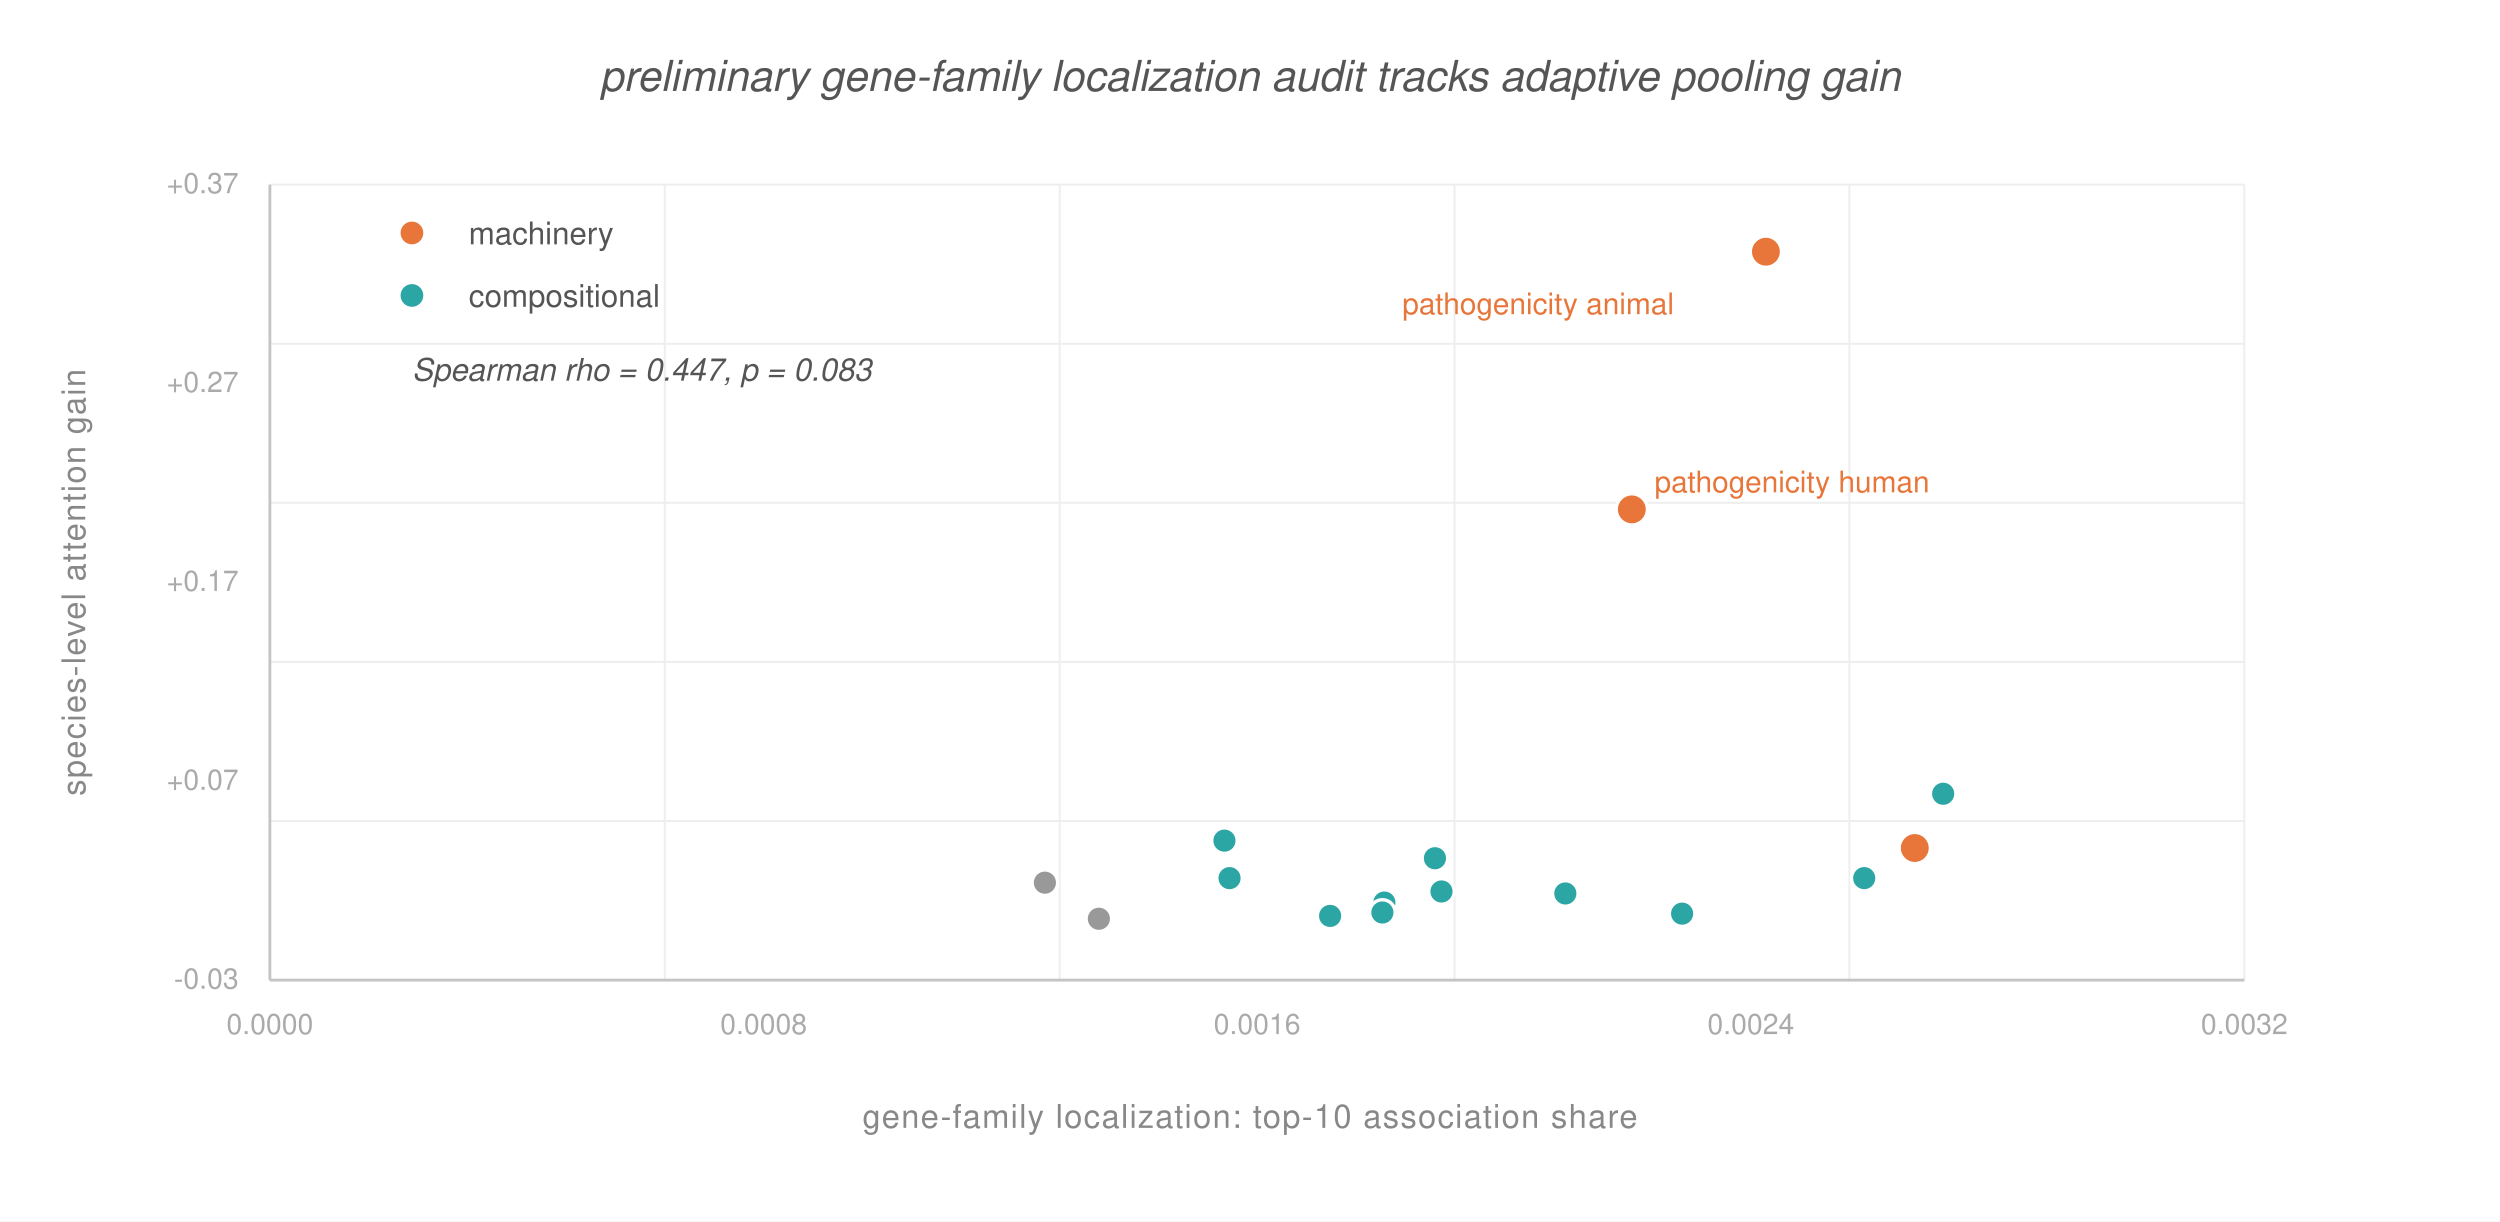
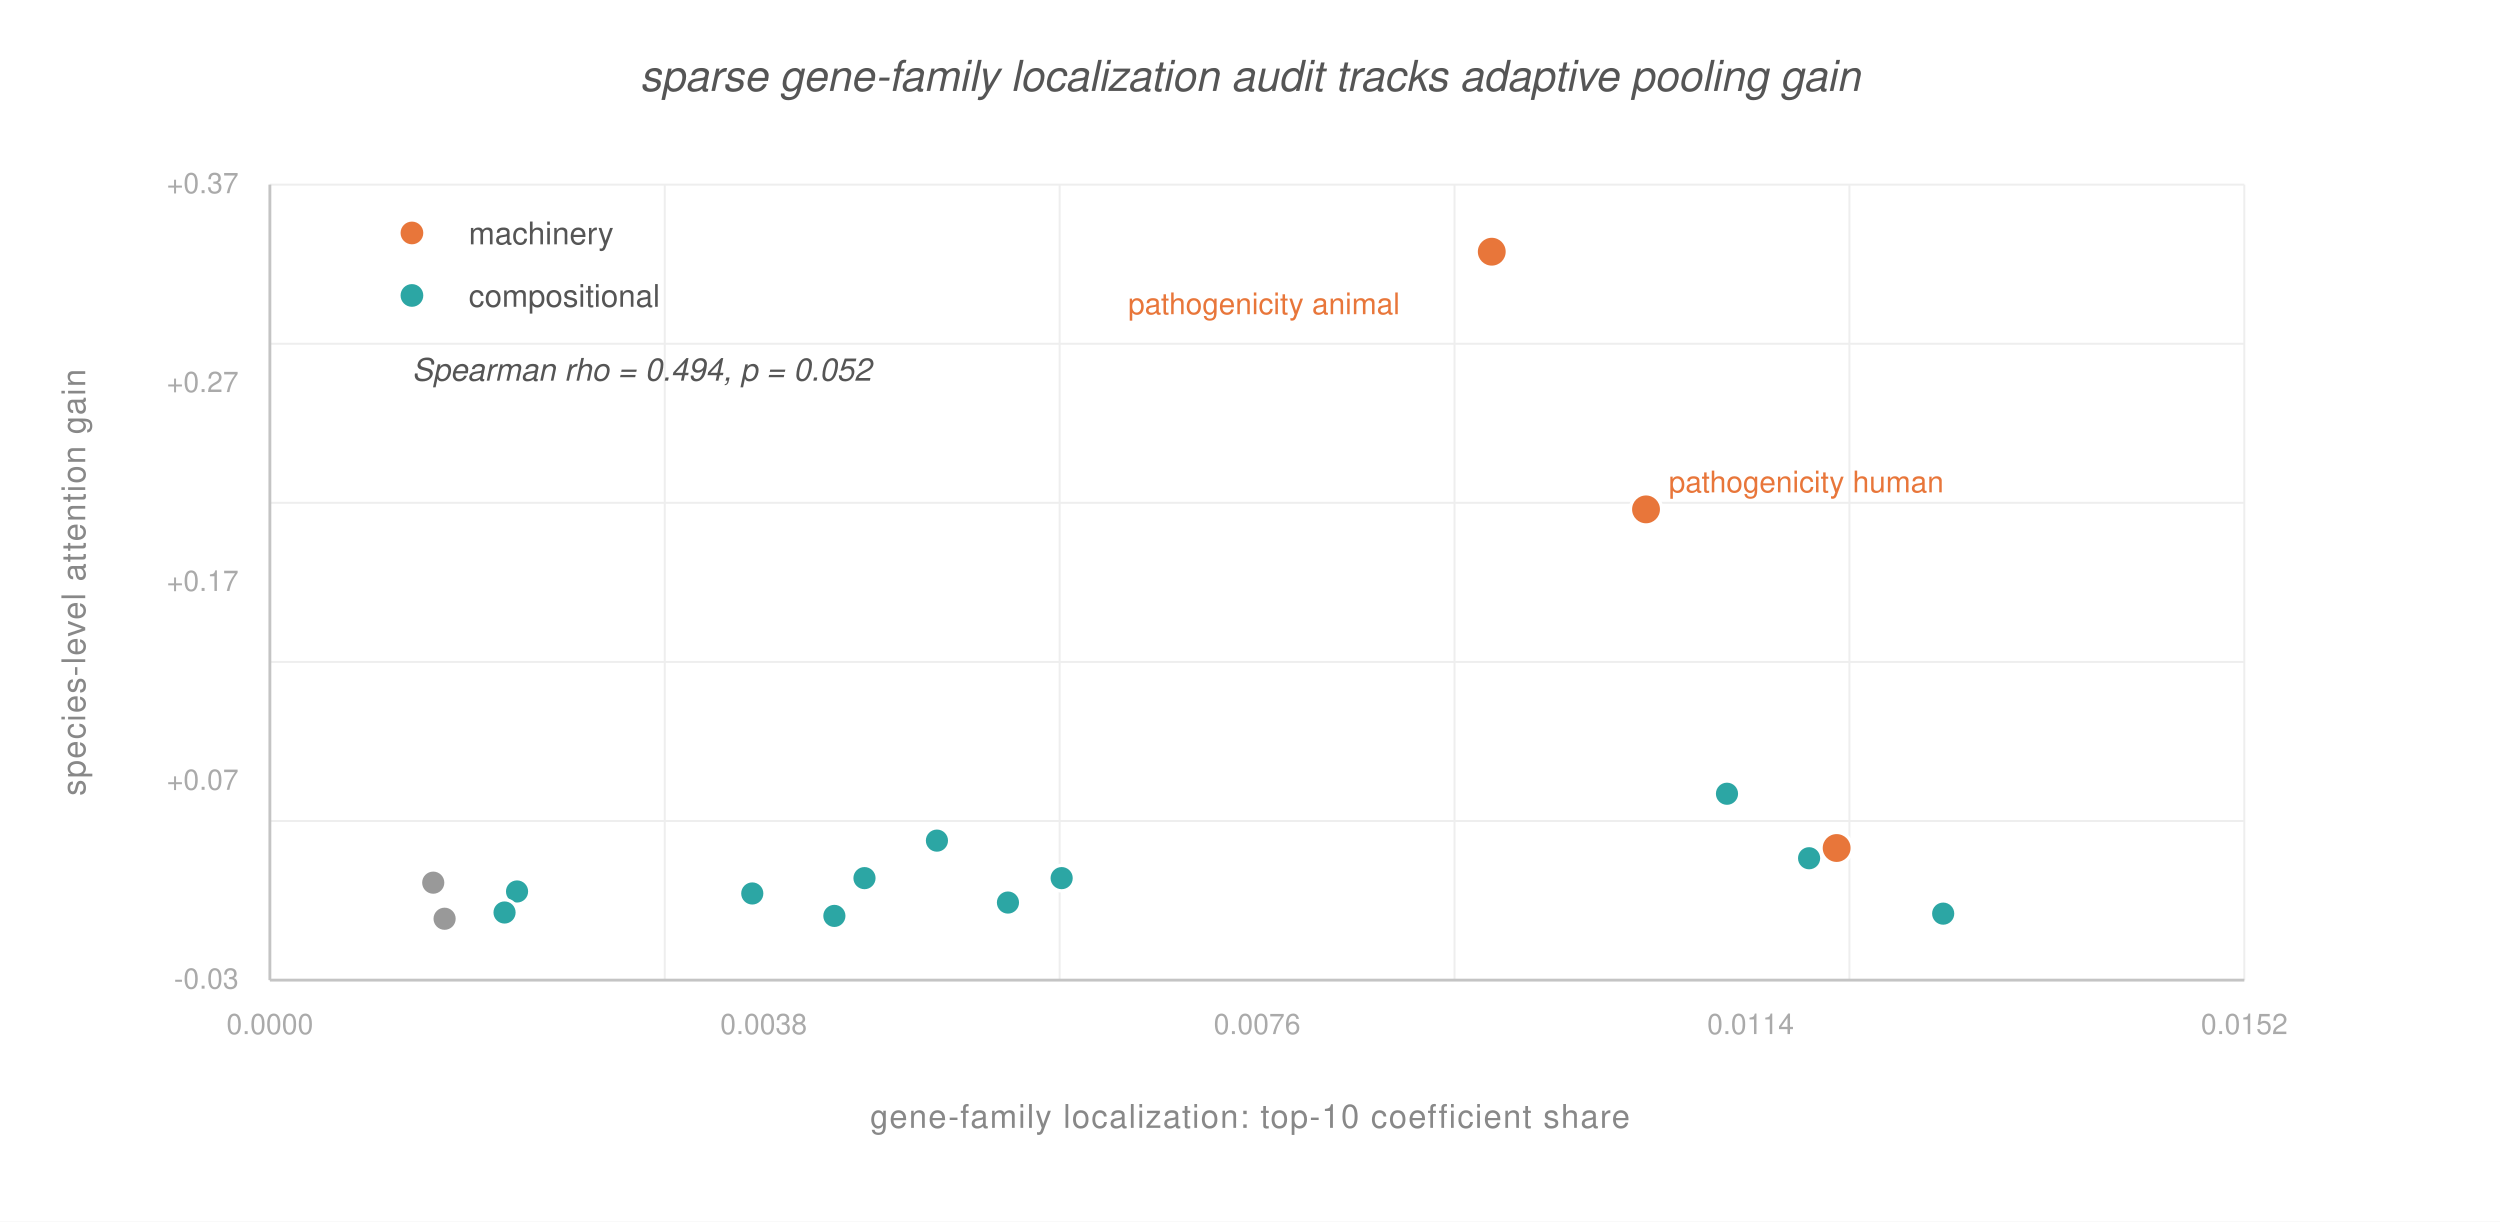
<svg xmlns="http://www.w3.org/2000/svg" viewBox="0 0 880 430" role="img" aria-label="Localization score predicts attention gain">
  <rect width="880" height="430" fill="#fff" />
  <g stroke="#eeeeee" stroke-width="0.7">
    <line x1="95" y1="345.0" x2="790" y2="345.0" />
    <line x1="95.0" y1="65" x2="95.0" y2="345" />
    <line x1="95" y1="289.0" x2="790" y2="289.0" />
    <line x1="234.0" y1="65" x2="234.0" y2="345" />
    <line x1="95" y1="233.0" x2="790" y2="233.0" />
    <line x1="373.0" y1="65" x2="373.0" y2="345" />
    <line x1="95" y1="177.0" x2="790" y2="177.0" />
    <line x1="512.0" y1="65" x2="512.0" y2="345" />
    <line x1="95" y1="121.0" x2="790" y2="121.0" />
    <line x1="651.0" y1="65" x2="651.0" y2="345" />
    <line x1="95" y1="65.0" x2="790" y2="65.0" />
    <line x1="790.0" y1="65" x2="790.0" y2="345" />
  </g>
  <line x1="95" y1="345" x2="790" y2="345" stroke="#c4c4c4" />
  <line x1="95" y1="65" x2="95" y2="345" stroke="#c4c4c4" />
-   <text x="440" y="32" text-anchor="middle" font-family="Helvetica,Arial,sans-serif" font-size="15" fill="#555" font-style="italic">preliminary gene-family localization audit tracks adaptive pooling gain</text>
-   <text x="440" y="397" text-anchor="middle" font-family="Helvetica,Arial,sans-serif" font-size="11.5" fill="#888" letter-spacing=".04em">gene-family localization: top-10 association share</text>
+   <text x="440" y="32" text-anchor="middle" font-family="Helvetica,Arial,sans-serif" font-size="15" fill="#555" font-style="italic">sparse gene-family localization audit tracks adaptive pooling gain</text>
+   <text x="440" y="397" text-anchor="middle" font-family="Helvetica,Arial,sans-serif" font-size="11.5" fill="#888" letter-spacing=".04em">gene-family localization: top-10 coefficient share</text>
  <text x="30" y="205" transform="rotate(-90,30,205)" text-anchor="middle" font-family="Helvetica,Arial,sans-serif" font-size="11.5" fill="#888" letter-spacing=".04em">species-level attention gain</text>
-   <circle cx="684.0" cy="279.4" r="4.5" fill="#2ca6a4" stroke="#fff" stroke-width="1.2" />
-   <circle cx="674.0" cy="298.5" r="5.5" fill="#e8763a" stroke="#fff" stroke-width="1.2" />
-   <circle cx="656.2" cy="309.1" r="4.5" fill="#2ca6a4" stroke="#fff" stroke-width="1.2" />
-   <circle cx="621.6" cy="88.6" r="5.5" fill="#e8763a" stroke="#fff" stroke-width="1.2" />
-   <text x="493.6" y="110.6" font-family="Helvetica,Arial,sans-serif" font-size="10.5" fill="#e8763a">pathogenicity animal</text>
-   <circle cx="592.1" cy="321.6" r="4.5" fill="#2ca6a4" stroke="#fff" stroke-width="1.2" />
-   <circle cx="574.4" cy="179.3" r="5.5" fill="#e8763a" stroke="#fff" stroke-width="1.2" />
-   <text x="582.4" y="173.3" font-family="Helvetica,Arial,sans-serif" font-size="10.5" fill="#e8763a">pathogenicity human</text>
-   <circle cx="551.0" cy="314.5" r="4.5" fill="#2ca6a4" stroke="#fff" stroke-width="1.2" />
-   <circle cx="507.4" cy="313.8" r="4.5" fill="#2ca6a4" stroke="#fff" stroke-width="1.2" />
-   <circle cx="505.1" cy="302.1" r="4.5" fill="#2ca6a4" stroke="#fff" stroke-width="1.2" />
-   <circle cx="487.3" cy="317.7" r="4.5" fill="#2ca6a4" stroke="#fff" stroke-width="1.2" />
-   <circle cx="486.6" cy="321.2" r="4.5" fill="#2ca6a4" stroke="#fff" stroke-width="1.2" />
-   <circle cx="468.2" cy="322.4" r="4.5" fill="#2ca6a4" stroke="#fff" stroke-width="1.2" />
-   <circle cx="432.8" cy="309.1" r="4.5" fill="#2ca6a4" stroke="#fff" stroke-width="1.2" />
-   <circle cx="431.0" cy="295.9" r="4.5" fill="#2ca6a4" stroke="#fff" stroke-width="1.2" />
-   <circle cx="386.8" cy="323.4" r="4.5" fill="#999999" stroke="#fff" stroke-width="1.2" />
-   <circle cx="367.8" cy="310.7" r="4.5" fill="#999999" stroke="#fff" stroke-width="1.2" />
+   <circle cx="607.9" cy="279.4" r="4.5" fill="#2ca6a4" stroke="#fff" stroke-width="1.2" />
+   <circle cx="646.5" cy="298.5" r="5.5" fill="#e8763a" stroke="#fff" stroke-width="1.2" />
+   <circle cx="304.3" cy="309.1" r="4.5" fill="#2ca6a4" stroke="#fff" stroke-width="1.2" />
+   <circle cx="525.1" cy="88.6" r="5.5" fill="#e8763a" stroke="#fff" stroke-width="1.2" />
+   <text x="397.1" y="110.6" font-family="Helvetica,Arial,sans-serif" font-size="10.5" fill="#e8763a">pathogenicity animal</text>
+   <circle cx="684.0" cy="321.6" r="4.5" fill="#2ca6a4" stroke="#fff" stroke-width="1.2" />
+   <circle cx="579.4" cy="179.3" r="5.5" fill="#e8763a" stroke="#fff" stroke-width="1.2" />
+   <text x="587.4" y="173.3" font-family="Helvetica,Arial,sans-serif" font-size="10.5" fill="#e8763a">pathogenicity human</text>
+   <circle cx="264.8" cy="314.5" r="4.5" fill="#2ca6a4" stroke="#fff" stroke-width="1.2" />
+   <circle cx="182.0" cy="313.8" r="4.5" fill="#2ca6a4" stroke="#fff" stroke-width="1.2" />
+   <circle cx="636.8" cy="302.1" r="4.5" fill="#2ca6a4" stroke="#fff" stroke-width="1.2" />
+   <circle cx="354.8" cy="317.7" r="4.5" fill="#2ca6a4" stroke="#fff" stroke-width="1.2" />
+   <circle cx="177.6" cy="321.2" r="4.5" fill="#2ca6a4" stroke="#fff" stroke-width="1.2" />
+   <circle cx="293.7" cy="322.4" r="4.5" fill="#2ca6a4" stroke="#fff" stroke-width="1.2" />
+   <circle cx="373.7" cy="309.1" r="4.5" fill="#2ca6a4" stroke="#fff" stroke-width="1.2" />
+   <circle cx="329.8" cy="295.9" r="4.5" fill="#2ca6a4" stroke="#fff" stroke-width="1.2" />
+   <circle cx="156.5" cy="323.4" r="4.5" fill="#999999" stroke="#fff" stroke-width="1.2" />
+   <circle cx="152.5" cy="310.7" r="4.5" fill="#999999" stroke="#fff" stroke-width="1.2" />
  <g font-family="Helvetica,Arial,sans-serif" font-size="11" fill="#555">
    <circle cx="145" cy="82" r="4.5" fill="#e8763a" stroke="#fff" />
    <text x="165" y="86">machinery</text>
    <circle cx="145" cy="104" r="4.5" fill="#2ca6a4" stroke="#fff" />
    <text x="165" y="108">compositional</text>
-     <text x="145" y="134" font-style="italic">Spearman rho = 0.447, p = 0.083</text>
+     <text x="145" y="134" font-style="italic">Spearman rho = 0.494, p = 0.052</text>
  </g>
  <text x="95.0" y="364" text-anchor="middle" font-family="Helvetica,Arial,sans-serif" font-size="10" fill="#aaa">0.0000</text>
-   <text x="268.8" y="364" text-anchor="middle" font-family="Helvetica,Arial,sans-serif" font-size="10" fill="#aaa">0.0008</text>
-   <text x="442.5" y="364" text-anchor="middle" font-family="Helvetica,Arial,sans-serif" font-size="10" fill="#aaa">0.0016</text>
-   <text x="616.3" y="364" text-anchor="middle" font-family="Helvetica,Arial,sans-serif" font-size="10" fill="#aaa">0.0024</text>
-   <text x="790.0" y="364" text-anchor="middle" font-family="Helvetica,Arial,sans-serif" font-size="10" fill="#aaa">0.0032</text>
+   <text x="268.8" y="364" text-anchor="middle" font-family="Helvetica,Arial,sans-serif" font-size="10" fill="#aaa">0.0038</text>
+   <text x="442.5" y="364" text-anchor="middle" font-family="Helvetica,Arial,sans-serif" font-size="10" fill="#aaa">0.0076</text>
+   <text x="616.2" y="364" text-anchor="middle" font-family="Helvetica,Arial,sans-serif" font-size="10" fill="#aaa">0.0114</text>
+   <text x="790.0" y="364" text-anchor="middle" font-family="Helvetica,Arial,sans-serif" font-size="10" fill="#aaa">0.0152</text>
  <text x="84" y="348.0" text-anchor="end" font-family="Helvetica,Arial,sans-serif" font-size="10" fill="#aaa">-0.03</text>
  <text x="84" y="278.0" text-anchor="end" font-family="Helvetica,Arial,sans-serif" font-size="10" fill="#aaa">+0.07</text>
  <text x="84" y="208.0" text-anchor="end" font-family="Helvetica,Arial,sans-serif" font-size="10" fill="#aaa">+0.17</text>
  <text x="84" y="138.0" text-anchor="end" font-family="Helvetica,Arial,sans-serif" font-size="10" fill="#aaa">+0.27</text>
  <text x="84" y="68.0" text-anchor="end" font-family="Helvetica,Arial,sans-serif" font-size="10" fill="#aaa">+0.37</text>
</svg>
